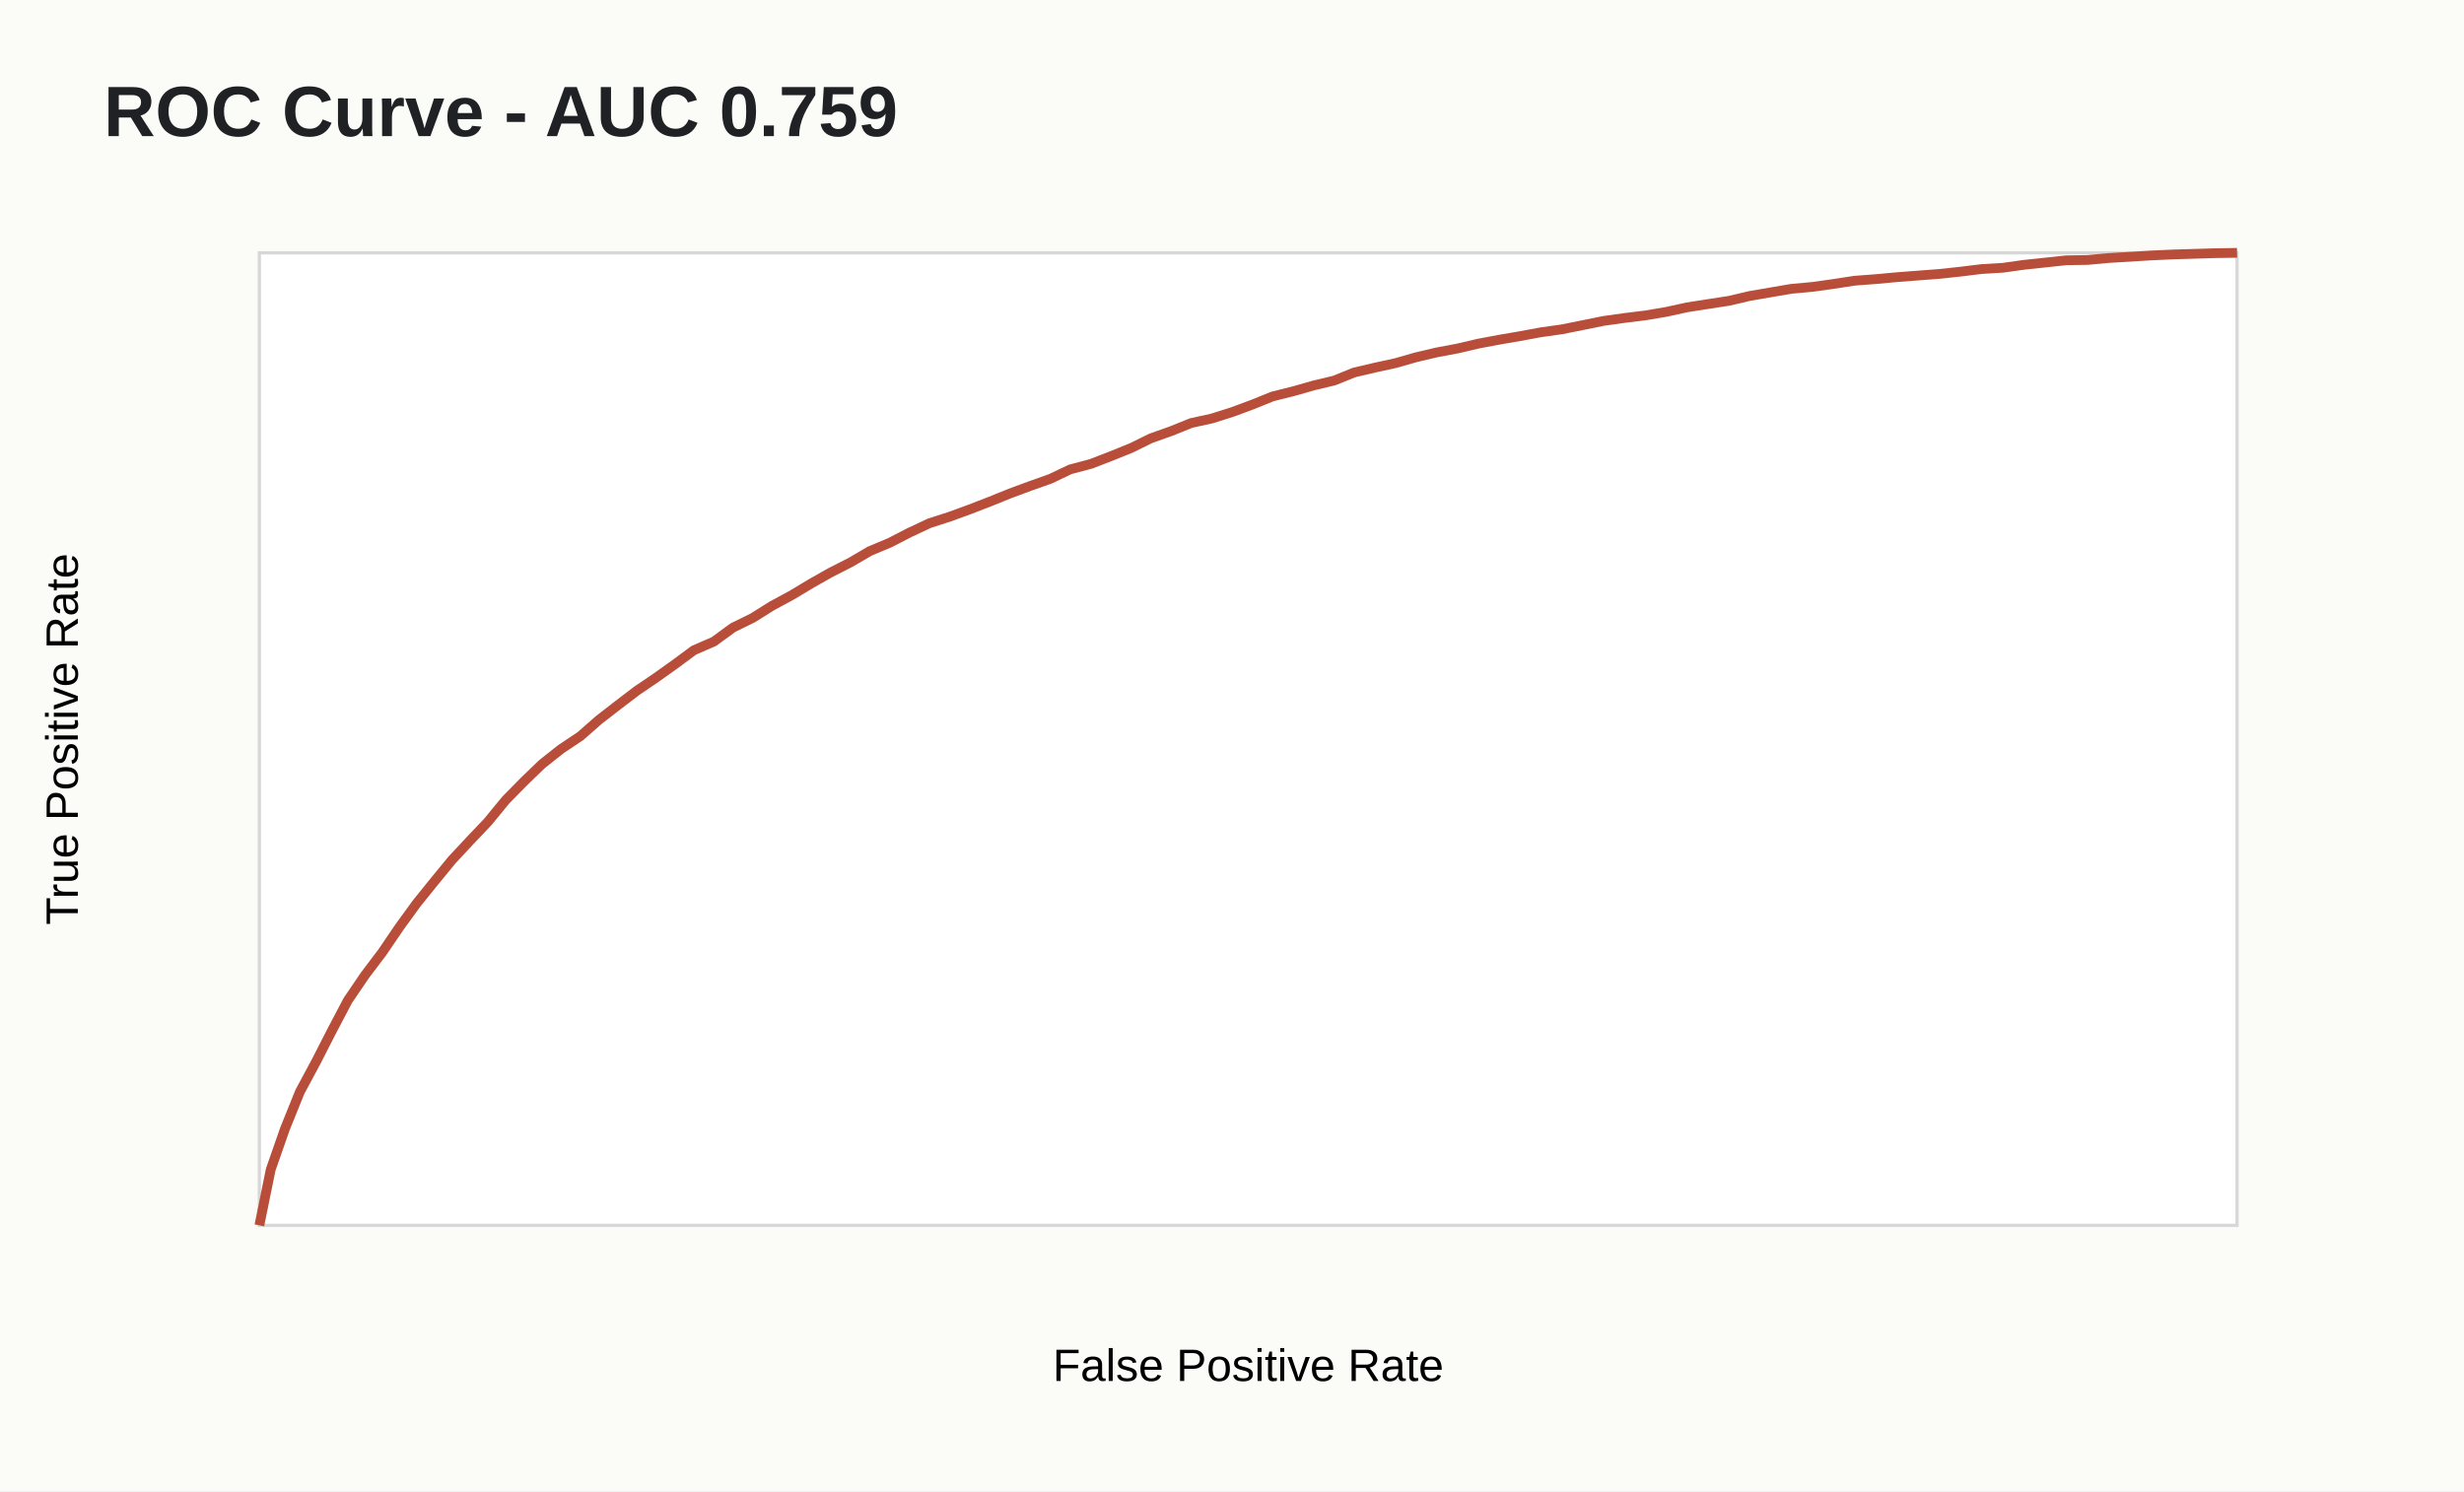
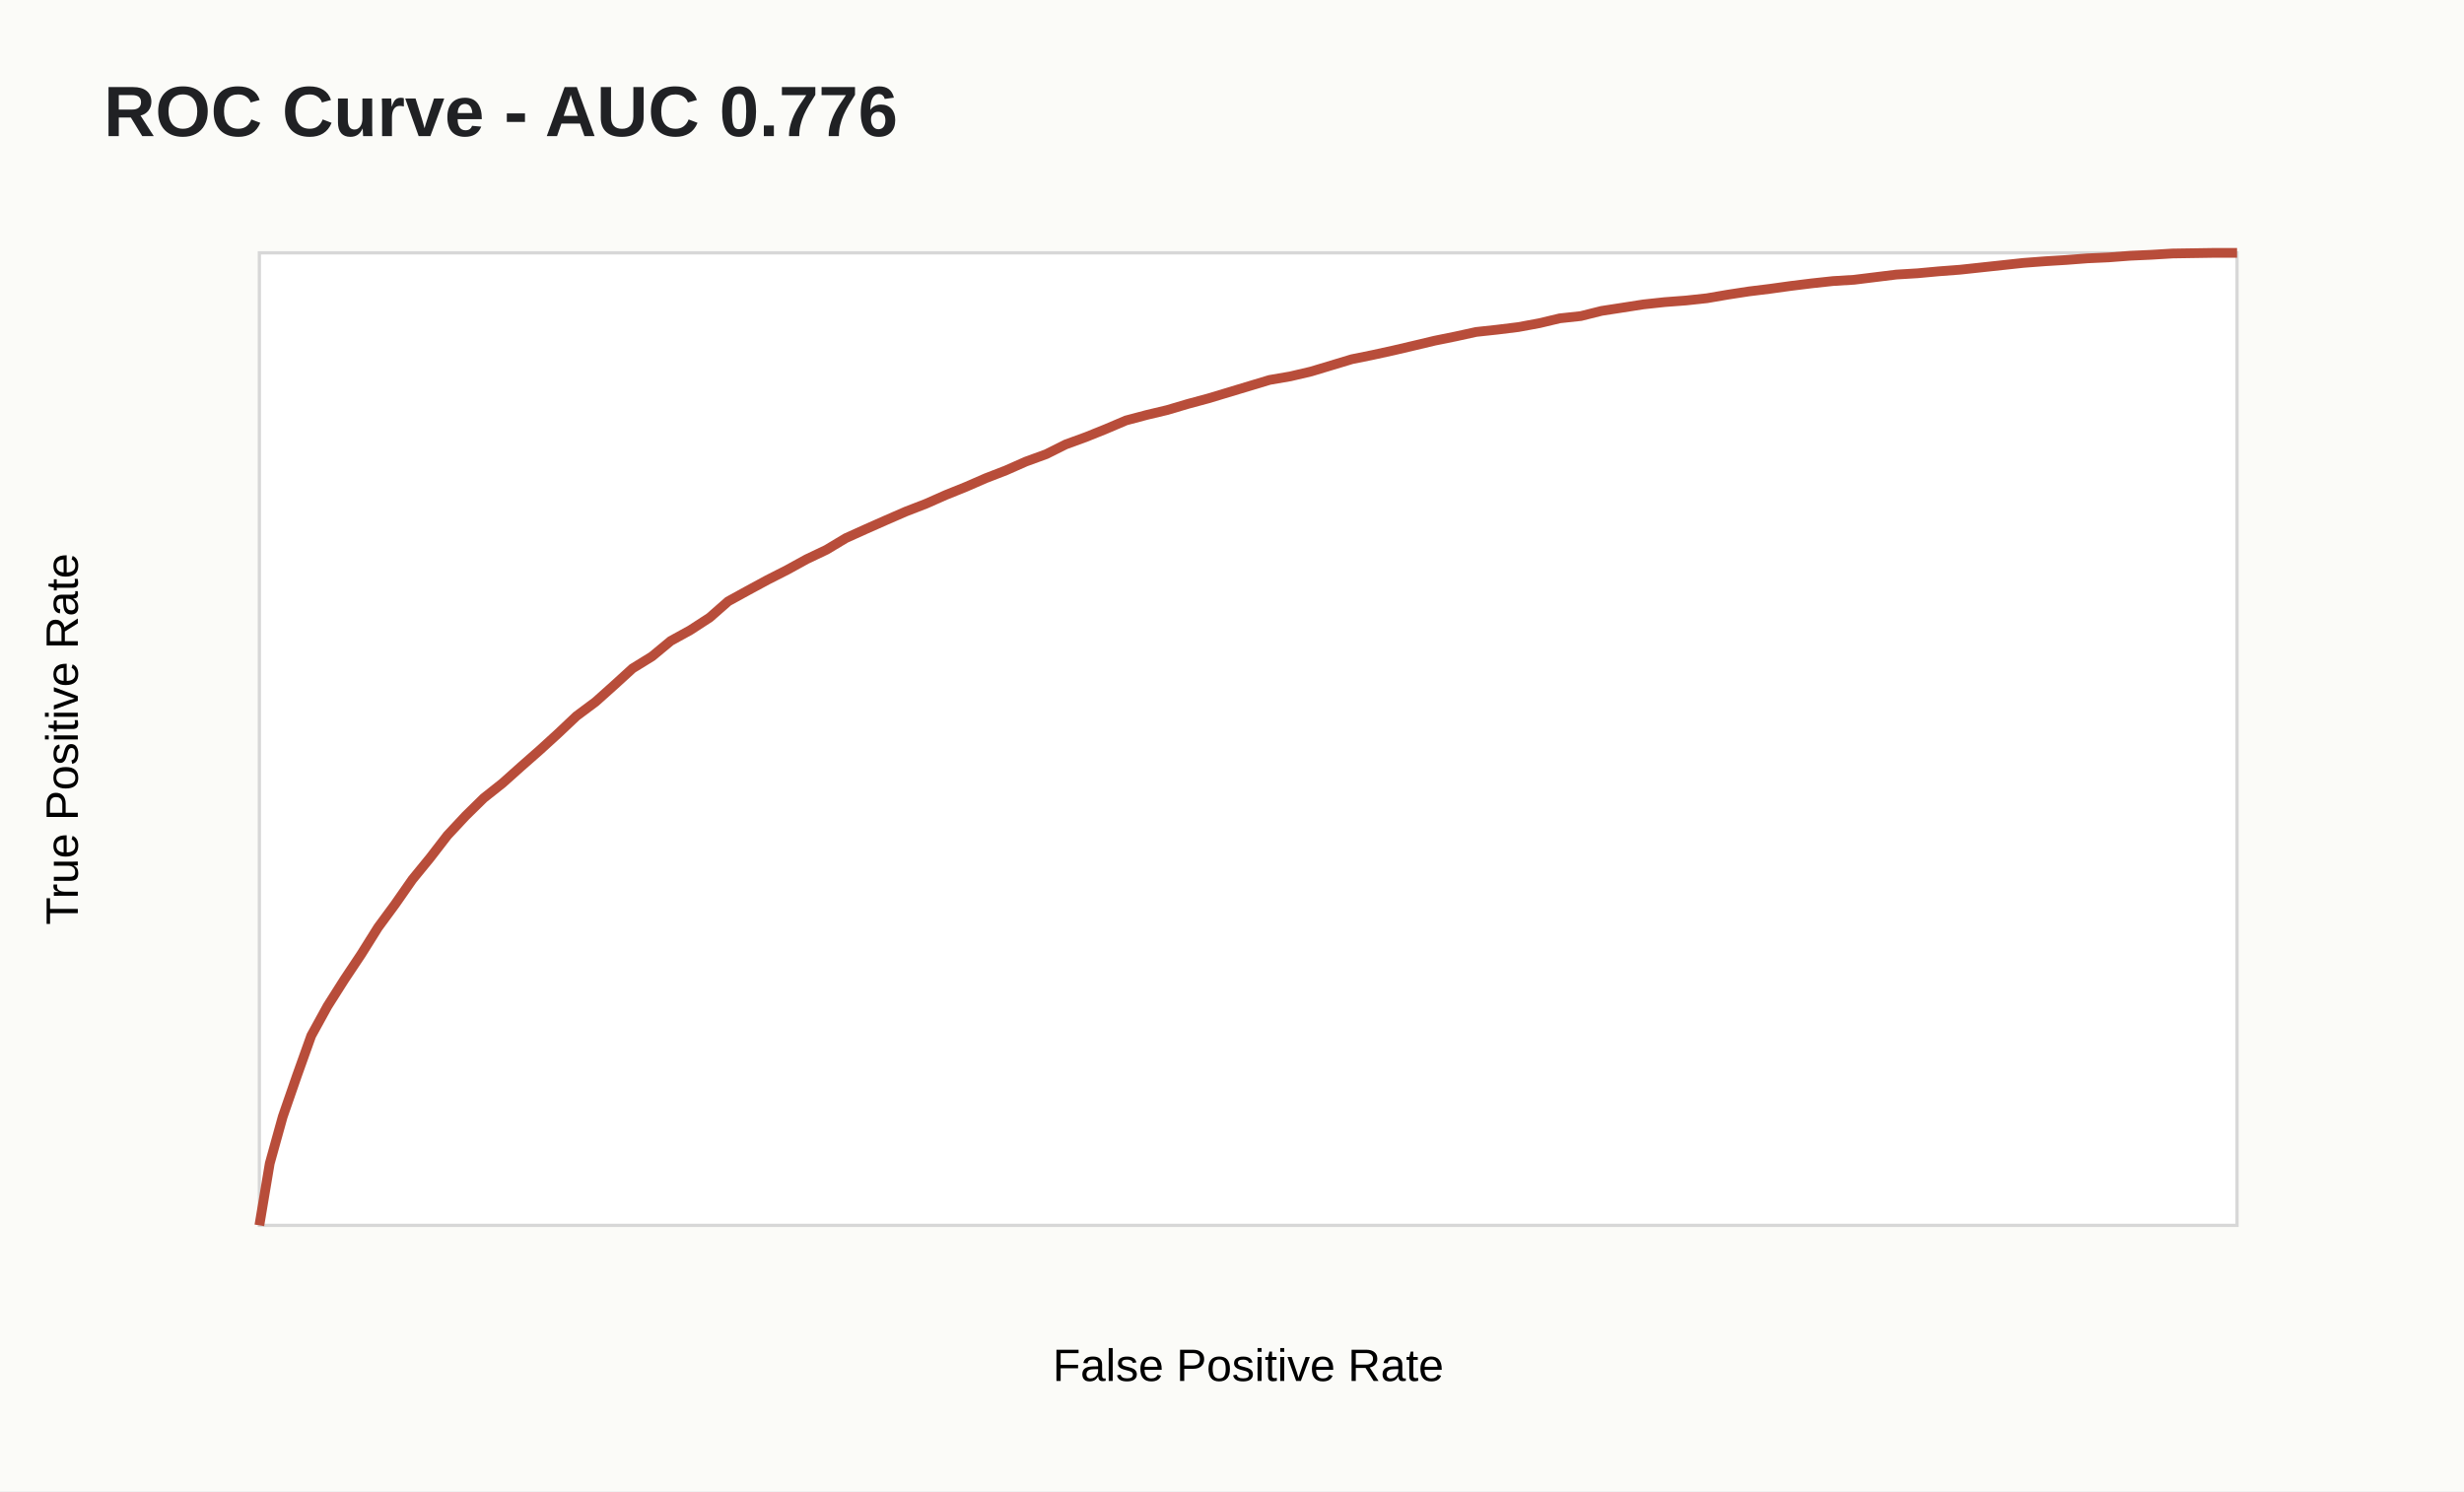
<svg xmlns="http://www.w3.org/2000/svg" width="760" height="460" viewBox="0 0 760 460">
  <rect width="100%" height="100%" fill="#fbfbf8" />
-   <text x="32" y="42" font-family="Arial" font-size="22" font-weight="700" fill="#202124">ROC Curve - AUC 0.759</text>
+   <text x="32" y="42" font-family="Arial" font-size="22" font-weight="700" fill="#202124">ROC Curve - AUC 0.776</text>
  <rect x="80" y="78" width="610" height="300" fill="#fff" stroke="#d7d7d7" />
-   <polyline points="80.0,378.0 83.5,360.8 87.9,348.2 92.5,336.8 97.5,327.5 102.4,317.9 107.3,308.6 112.6,300.8 117.9,293.8 123.2,286.0 128.5,278.7 133.9,272.0 139.4,265.3 144.9,259.4 150.5,253.5 156.0,246.8 161.6,241.1 167.2,235.7 173.0,231.1 179.0,227.1 184.7,222.1 190.5,217.6 196.4,213.1 202.3,209.1 208.2,204.9 214.0,200.6 220.2,197.9 226.1,193.6 232.2,190.6 238.1,186.9 244.2,183.6 250.2,180.0 256.2,176.6 262.3,173.5 268.3,170.0 274.5,167.4 280.5,164.3 286.7,161.4 292.9,159.4 299.2,157.1 305.4,154.7 311.6,152.2 317.8,149.9 324.0,147.7 330.1,144.8 336.5,143.1 342.7,140.7 348.9,138.2 355.0,135.2 361.2,133.0 367.4,130.5 373.8,129.1 380.1,127.1 386.3,124.8 392.5,122.3 398.9,120.7 405.2,118.9 411.5,117.4 417.7,114.9 424.1,113.4 430.5,112.0 436.8,110.2 443.2,108.7 449.6,107.5 456.0,106.0 462.4,104.8 468.8,103.7 475.3,102.5 481.7,101.6 488.2,100.3 494.6,99.0 501.0,98.1 507.5,97.3 514.0,96.2 520.4,94.8 526.8,93.8 533.3,92.8 539.7,91.3 546.1,90.2 552.5,89.1 559.1,88.5 565.5,87.6 572.0,86.6 578.6,86.1 585.1,85.5 591.6,85.0 598.2,84.5 604.7,83.8 611.2,83.0 617.8,82.6 624.2,81.7 630.8,81.0 637.3,80.3 643.9,80.2 650.4,79.6 657.0,79.2 663.6,78.8 670.2,78.5 676.8,78.3 683.4,78.1 690.0,78.0" fill="none" stroke="#b84d3a" stroke-width="3" />
+   <polyline points="80.0,378.0 83.2,358.9 87.2,344.5 91.6,331.8 96.0,319.5 101.0,310.4 106.2,302.2 111.4,294.4 116.6,286.1 121.9,278.9 127.2,271.3 132.6,264.7 138.0,257.7 143.6,251.7 149.2,246.2 155.0,241.6 160.7,236.5 166.5,231.4 172.2,226.2 177.8,220.9 183.7,216.5 189.4,211.4 195.1,206.2 201.1,202.5 206.9,197.7 212.9,194.4 218.9,190.5 224.6,185.5 230.6,182.2 236.7,178.9 242.8,175.8 248.8,172.5 254.9,169.6 260.9,166.0 267.1,163.2 273.2,160.5 279.4,157.8 285.6,155.4 291.7,152.7 297.9,150.2 304.1,147.5 310.3,145.1 316.4,142.4 322.7,140.1 328.7,137.1 335.0,134.8 341.2,132.3 347.3,129.7 353.7,128.0 360.0,126.5 366.4,124.6 372.7,122.9 379.0,121.0 385.3,119.1 391.6,117.2 398.0,116.1 404.4,114.6 410.7,112.7 417.0,110.8 423.4,109.5 429.8,108.1 436.2,106.6 442.5,105.1 448.9,103.8 455.3,102.4 461.8,101.7 468.3,100.9 474.8,99.7 481.1,98.2 487.6,97.5 494.0,95.9 500.5,94.9 506.9,93.9 513.4,93.2 520.0,92.7 526.5,92.0 532.9,90.9 539.4,89.9 545.9,89.1 552.4,88.2 558.9,87.4 565.4,86.7 571.9,86.3 578.4,85.5 584.9,84.7 591.5,84.3 598.0,83.7 604.6,83.2 611.1,82.5 617.6,81.8 624.1,81.1 630.7,80.6 637.3,80.2 643.8,79.7 650.4,79.4 656.9,78.9 663.5,78.6 670.1,78.2 676.7,78.1 683.3,78.0 690.0,78.0" fill="none" stroke="#b84d3a" stroke-width="3" />
  <text x="385.0" y="426" font-family="Arial" font-size="14" text-anchor="middle">False Positive Rate</text>
  <text x="24" y="228.0" font-family="Arial" font-size="14" transform="rotate(-90 24 228.0)" text-anchor="middle">True Positive Rate</text>
</svg>
